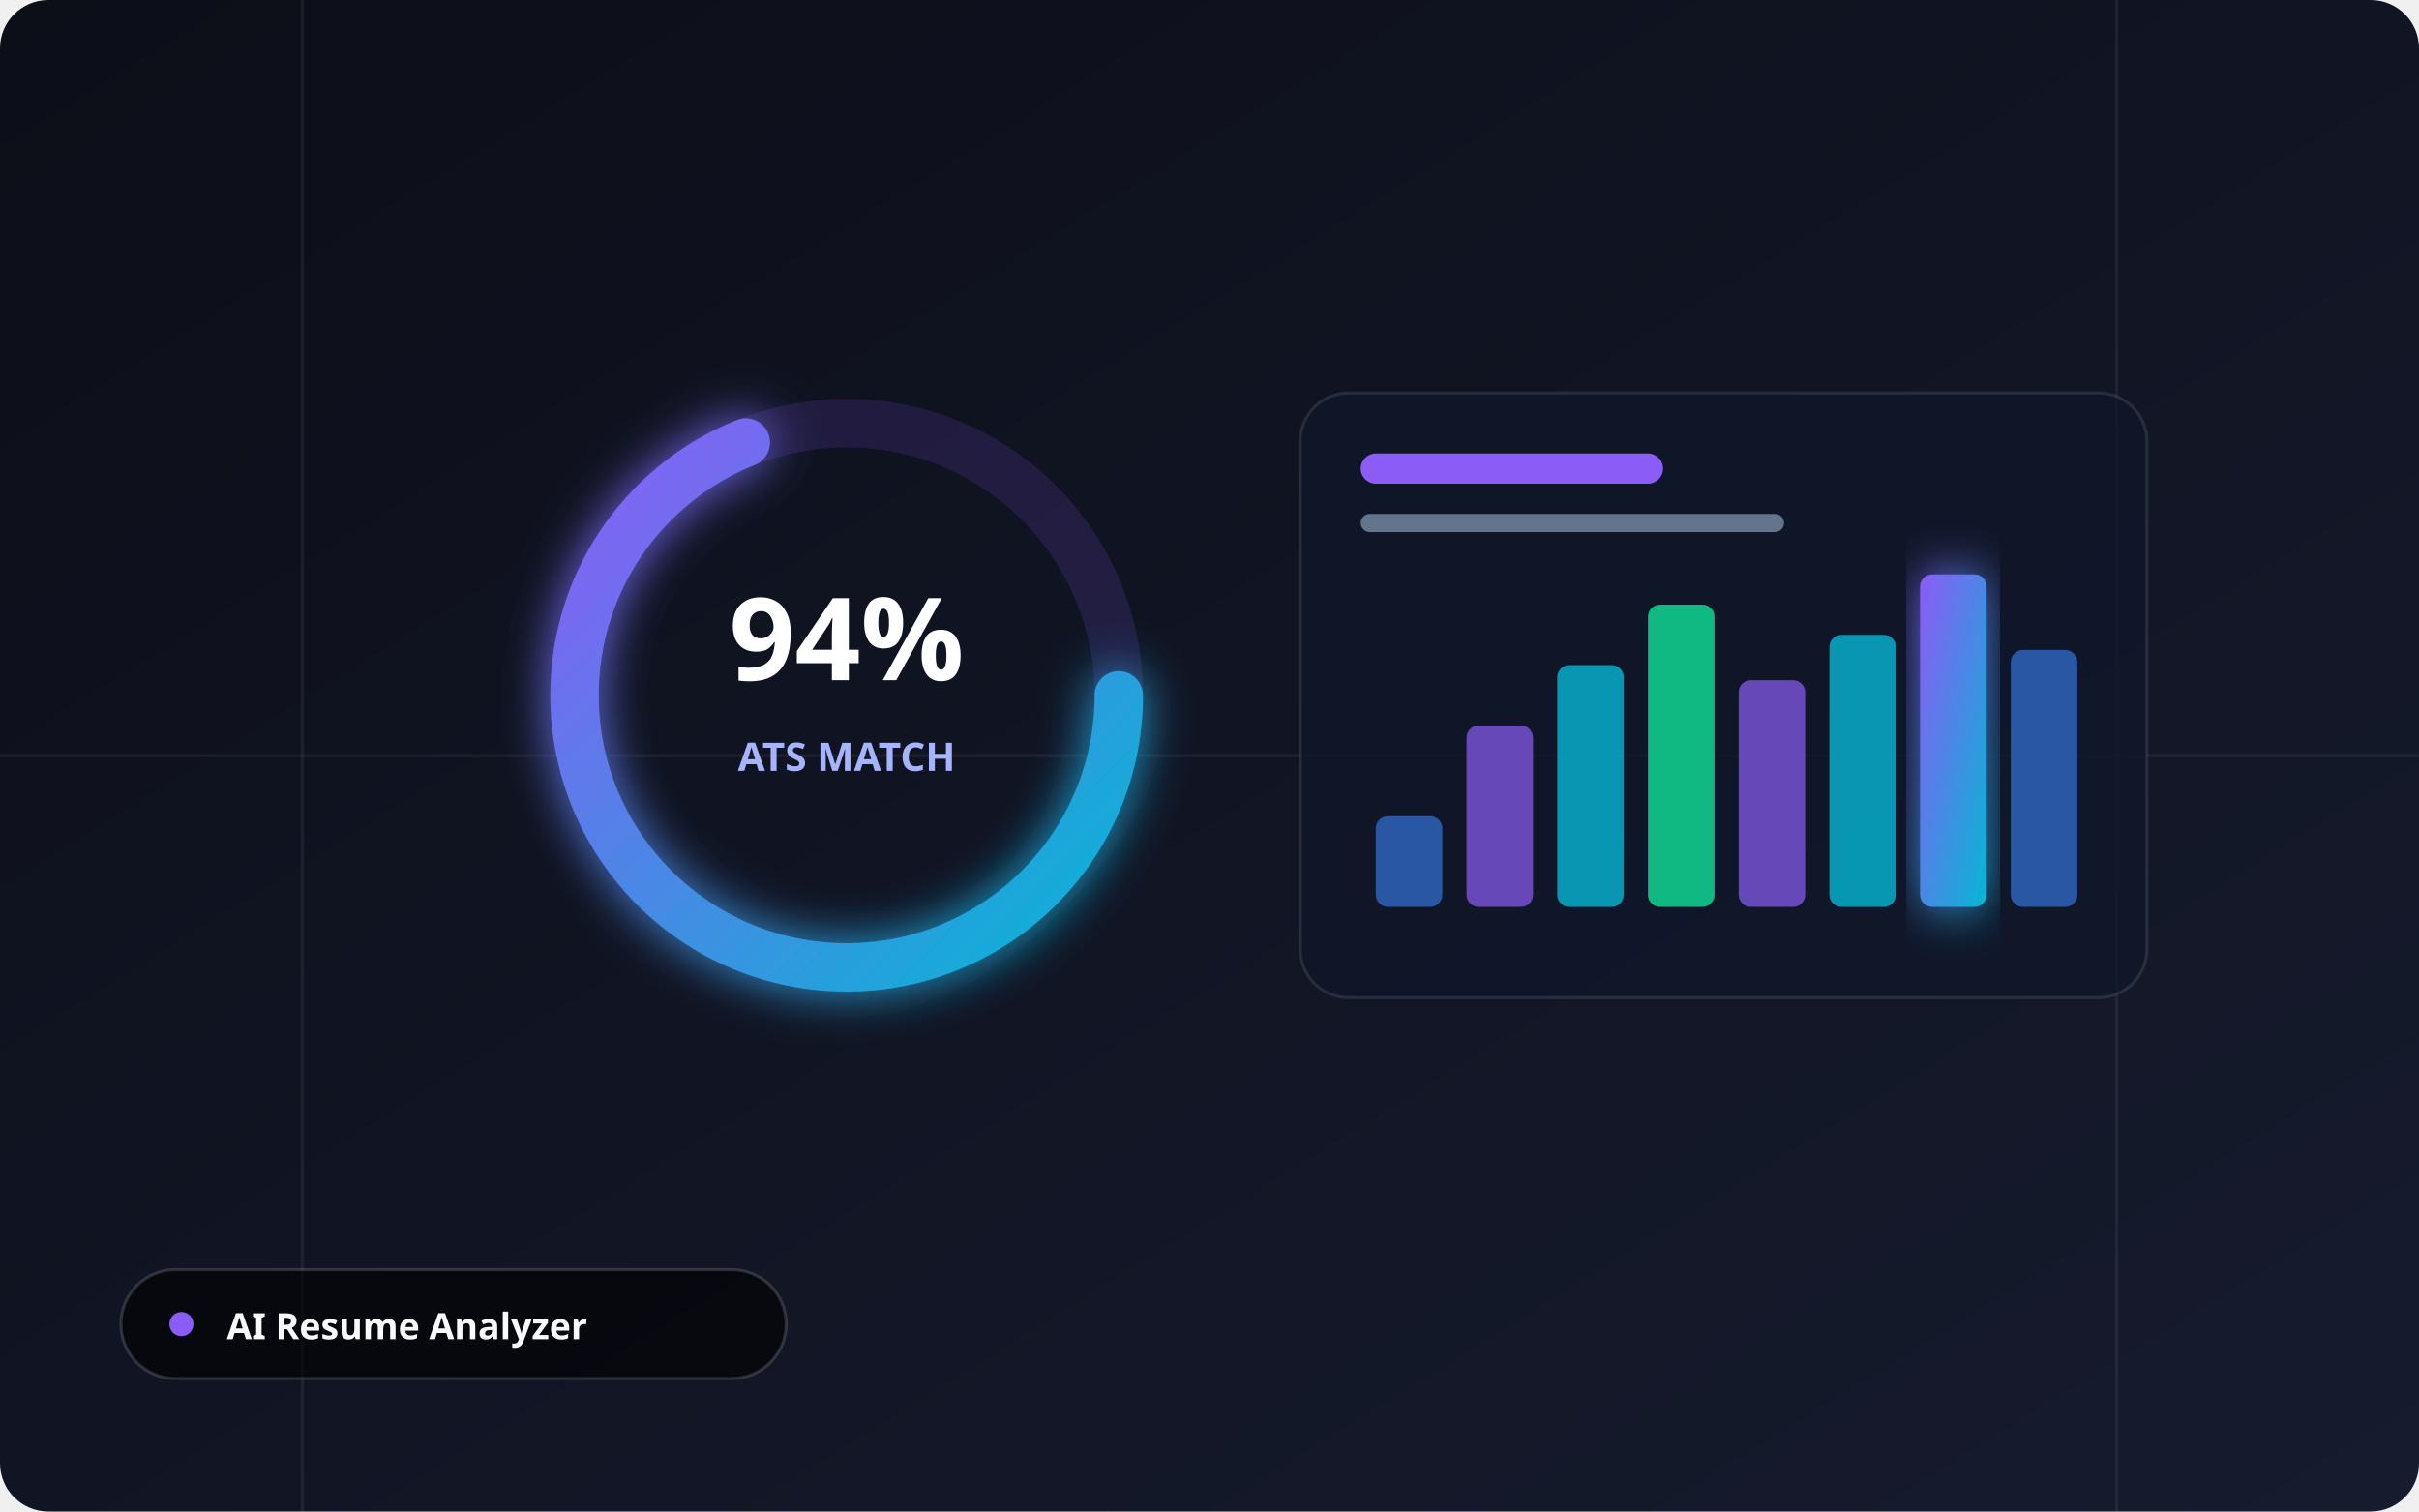
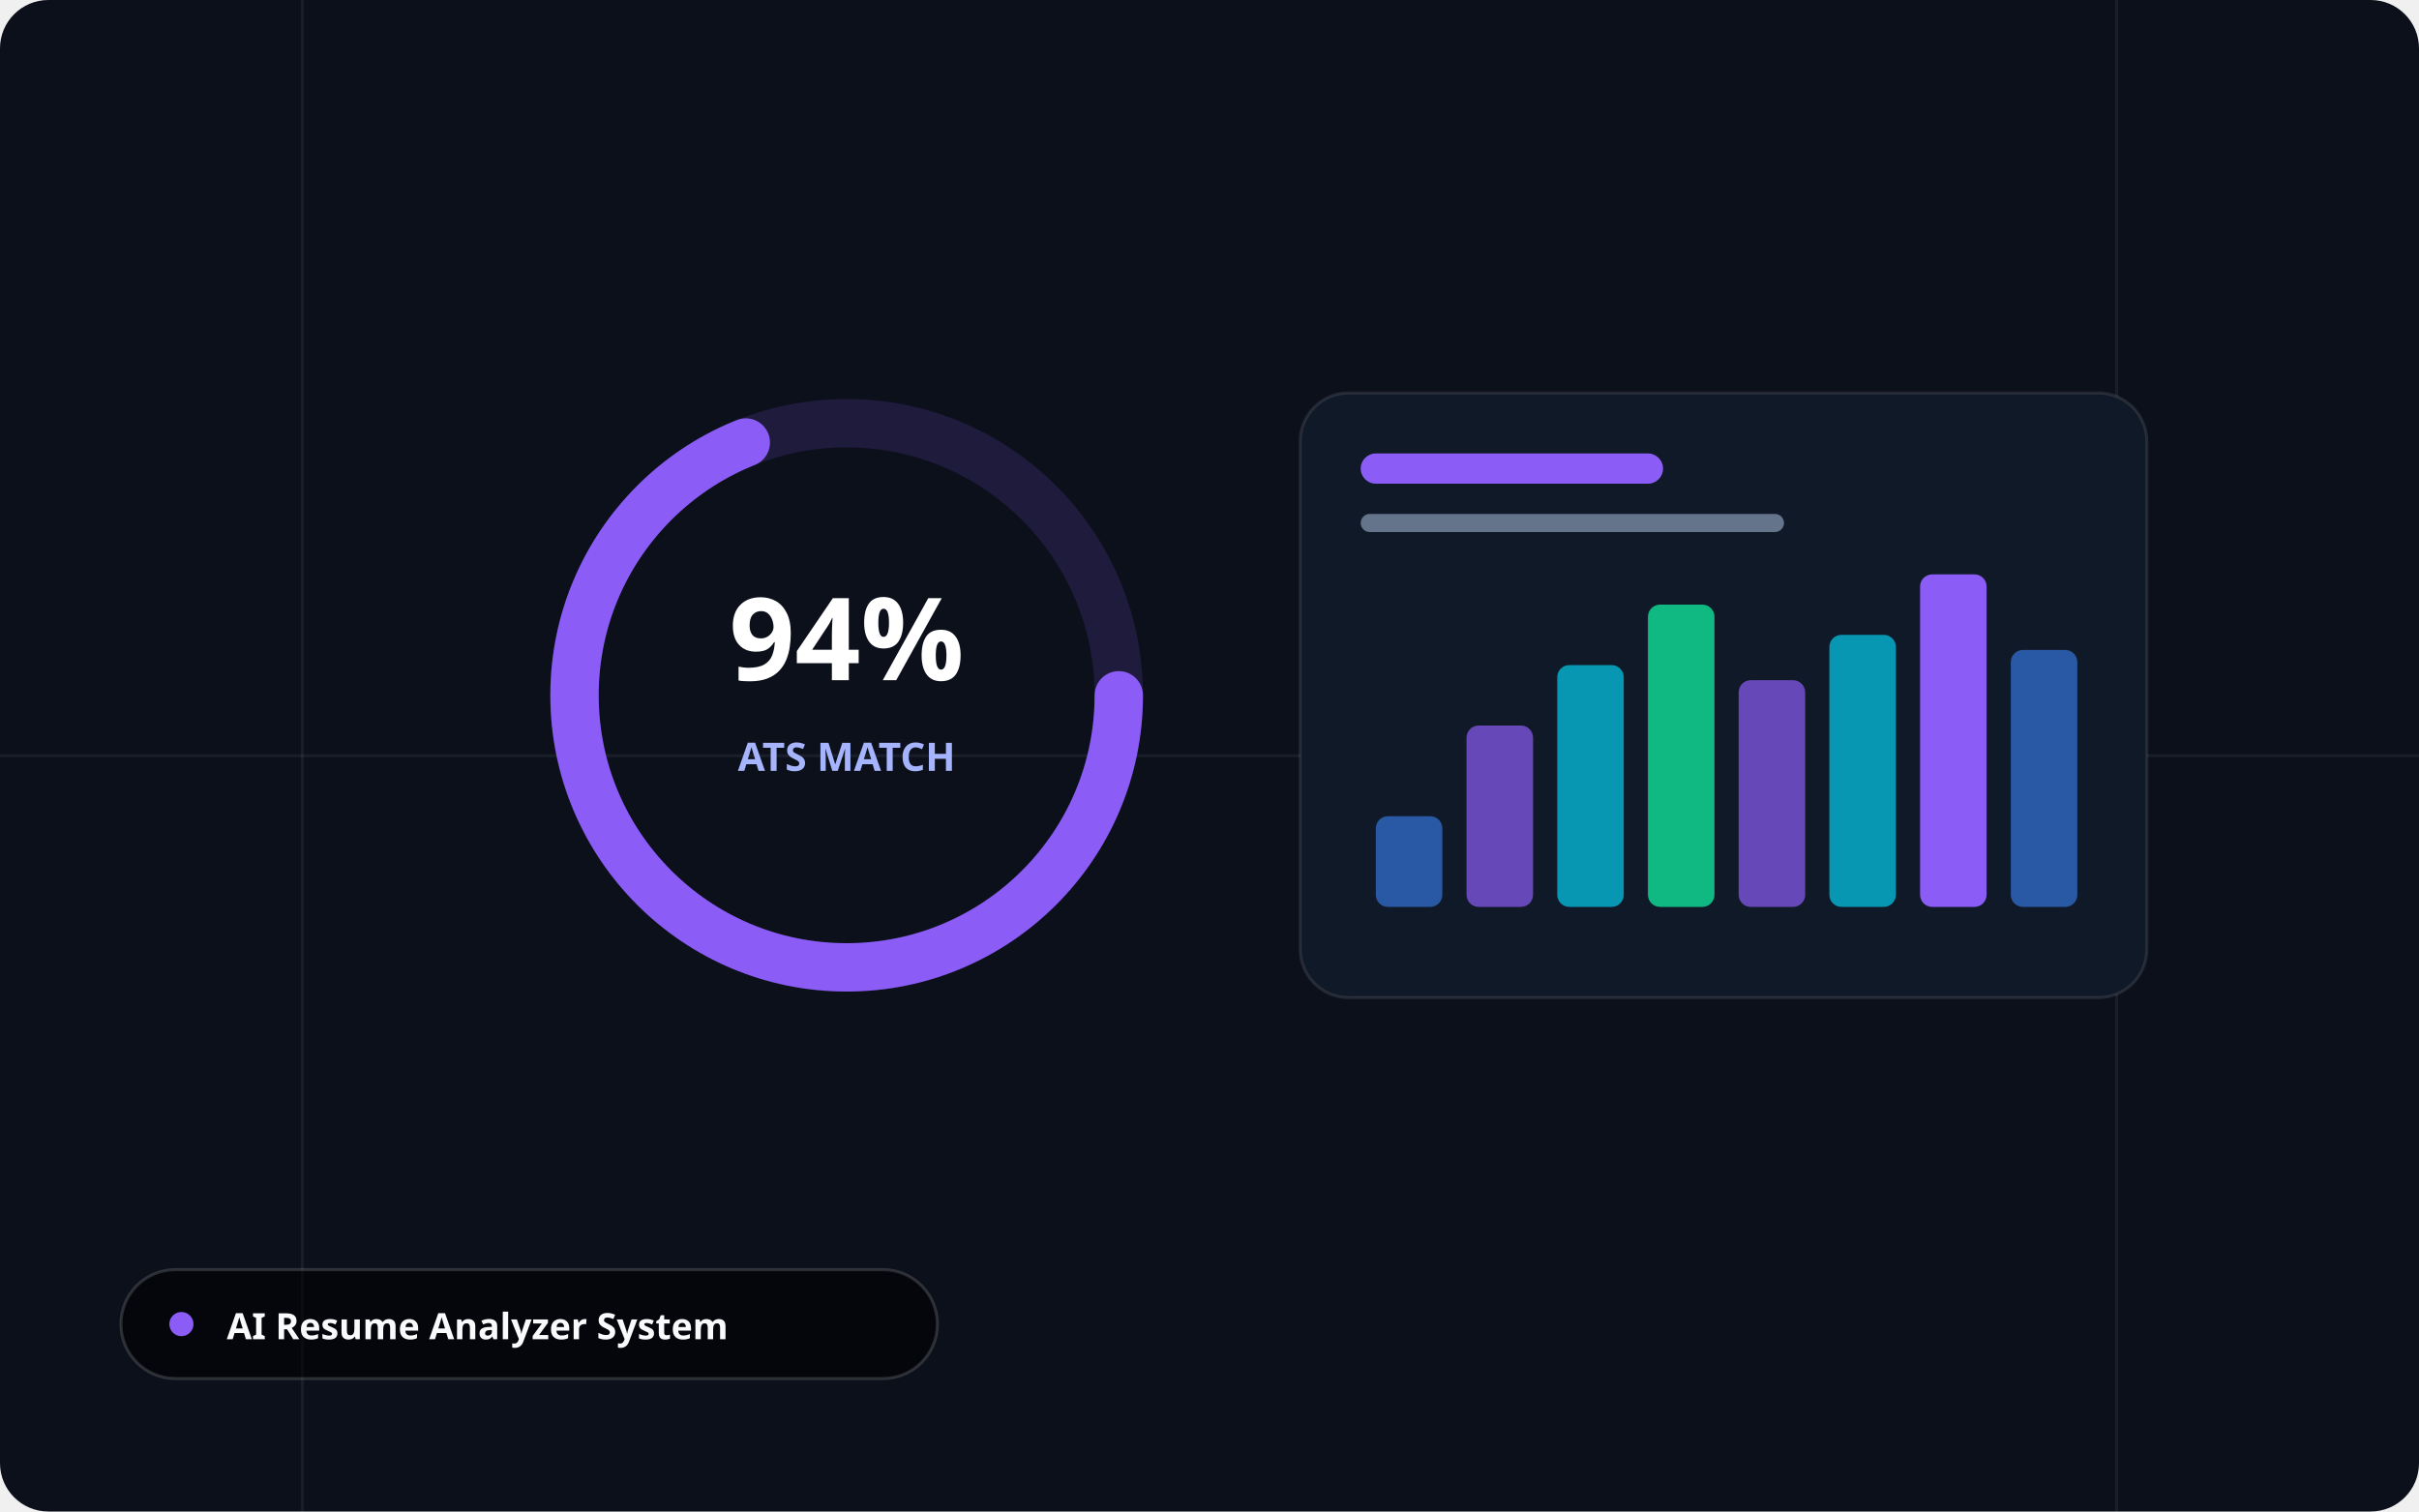
<svg xmlns="http://www.w3.org/2000/svg" viewBox="0 0 800 500" width="100%" height="100%">
-   <defs>
-     <linearGradient id="bgAI" x1="0%" y1="0%" x2="100%" y2="100%">
-       <stop offset="0%" stop-color="#0c0e18" />
-       <stop offset="100%" stop-color="#161b2e" />
-     </linearGradient>
-     <linearGradient id="violetCyan" x1="0%" y1="0%" x2="100%" y2="100%">
-       <stop offset="0%" stop-color="#8B5CF6" />
-       <stop offset="100%" stop-color="#06B6D4" />
-     </linearGradient>
-     <filter id="glowAI" x="-20%" y="-20%" width="140%" height="140%">
-       <feGaussianBlur stdDeviation="8" result="blur" />
-       <feComposite in="SourceGraphic" in2="blur" operator="over" />
-     </filter>
-   </defs>
-   <rect width="800" height="500" rx="16" fill="url(#bgAI)" />
+   <rect width="800" height="500" rx="16" fill="#0c101b" />
  <g stroke="rgba(255,255,255,0.06)" stroke-width="1">
    <line x1="100" y1="0" x2="100" y2="500" />
    <line x1="700" y1="0" x2="700" y2="500" />
    <line x1="0" y1="250" x2="800" y2="250" />
  </g>
  <circle cx="280" cy="230" r="90" fill="none" stroke="rgba(139,92,246,0.15)" stroke-width="16" />
-   <circle cx="280" cy="230" r="90" fill="none" stroke="url(#violetCyan)" stroke-width="16" stroke-dasharray="450" stroke-dashoffset="60" stroke-linecap="round" filter="url(#glowAI)" />
+   <circle cx="280" cy="230" r="90" fill="none" stroke="#8B5CF6" stroke-width="16" stroke-dasharray="450" stroke-dashoffset="60" stroke-linecap="round" />
  <text x="280" y="225" fill="#FFFFFF" font-family="system-ui, sans-serif" font-size="38" font-weight="900" text-anchor="middle">94%</text>
  <text x="280" y="255" fill="#A5B4FC" font-family="system-ui, sans-serif" font-size="13" font-weight="600" text-anchor="middle">ATS MATCH</text>
  <g transform="translate(430, 130)">
-     <rect width="280" height="200" rx="16" fill="rgba(15,23,42,0.8)" stroke="rgba(255,255,255,0.1)" />
+     <rect width="280" height="200" rx="16" fill="#101927" stroke="rgba(255,255,255,0.1)" />
    <rect x="20" y="20" width="100" height="10" rx="5" fill="#8B5CF6" />
    <rect x="20" y="40" width="140" height="6" rx="3" fill="#64748B" />
    <rect x="25" y="140" width="22" height="30" rx="4" fill="#3B82F6" opacity="0.6" />
    <rect x="55" y="110" width="22" height="60" rx="4" fill="#8B5CF6" opacity="0.7" />
    <rect x="85" y="90" width="22" height="80" rx="4" fill="#06B6D4" opacity="0.8" />
    <rect x="115" y="70" width="22" height="100" rx="4" fill="#10B981" />
    <rect x="145" y="95" width="22" height="75" rx="4" fill="#8B5CF6" opacity="0.7" />
    <rect x="175" y="80" width="22" height="90" rx="4" fill="#06B6D4" opacity="0.8" />
-     <rect x="205" y="60" width="22" height="110" rx="4" fill="url(#violetCyan)" filter="url(#glowAI)" />
+     <rect x="205" y="60" width="22" height="110" rx="4" fill="#8B5CF6" />
    <rect x="235" y="85" width="22" height="85" rx="4" fill="#3B82F6" opacity="0.6" />
  </g>
  <g transform="translate(40, 420)">
-     <rect width="220" height="36" rx="18" fill="rgba(0,0,0,0.6)" stroke="rgba(255,255,255,0.15)" />
+     <rect width="270" height="36" rx="18" fill="rgba(0,0,0,0.6)" stroke="rgba(255,255,255,0.15)" />
    <circle cx="20" cy="18" r="4" fill="#8B5CF6" />
-     <text x="35" y="23" fill="#F8FAFC" font-family="system-ui, sans-serif" font-size="12" font-weight="600">AI Resume Analyzer</text>
+     <text x="35" y="23" fill="#F8FAFC" font-family="system-ui, sans-serif" font-size="12" font-weight="600">AI Resume Analyzer System</text>
  </g>
</svg>
